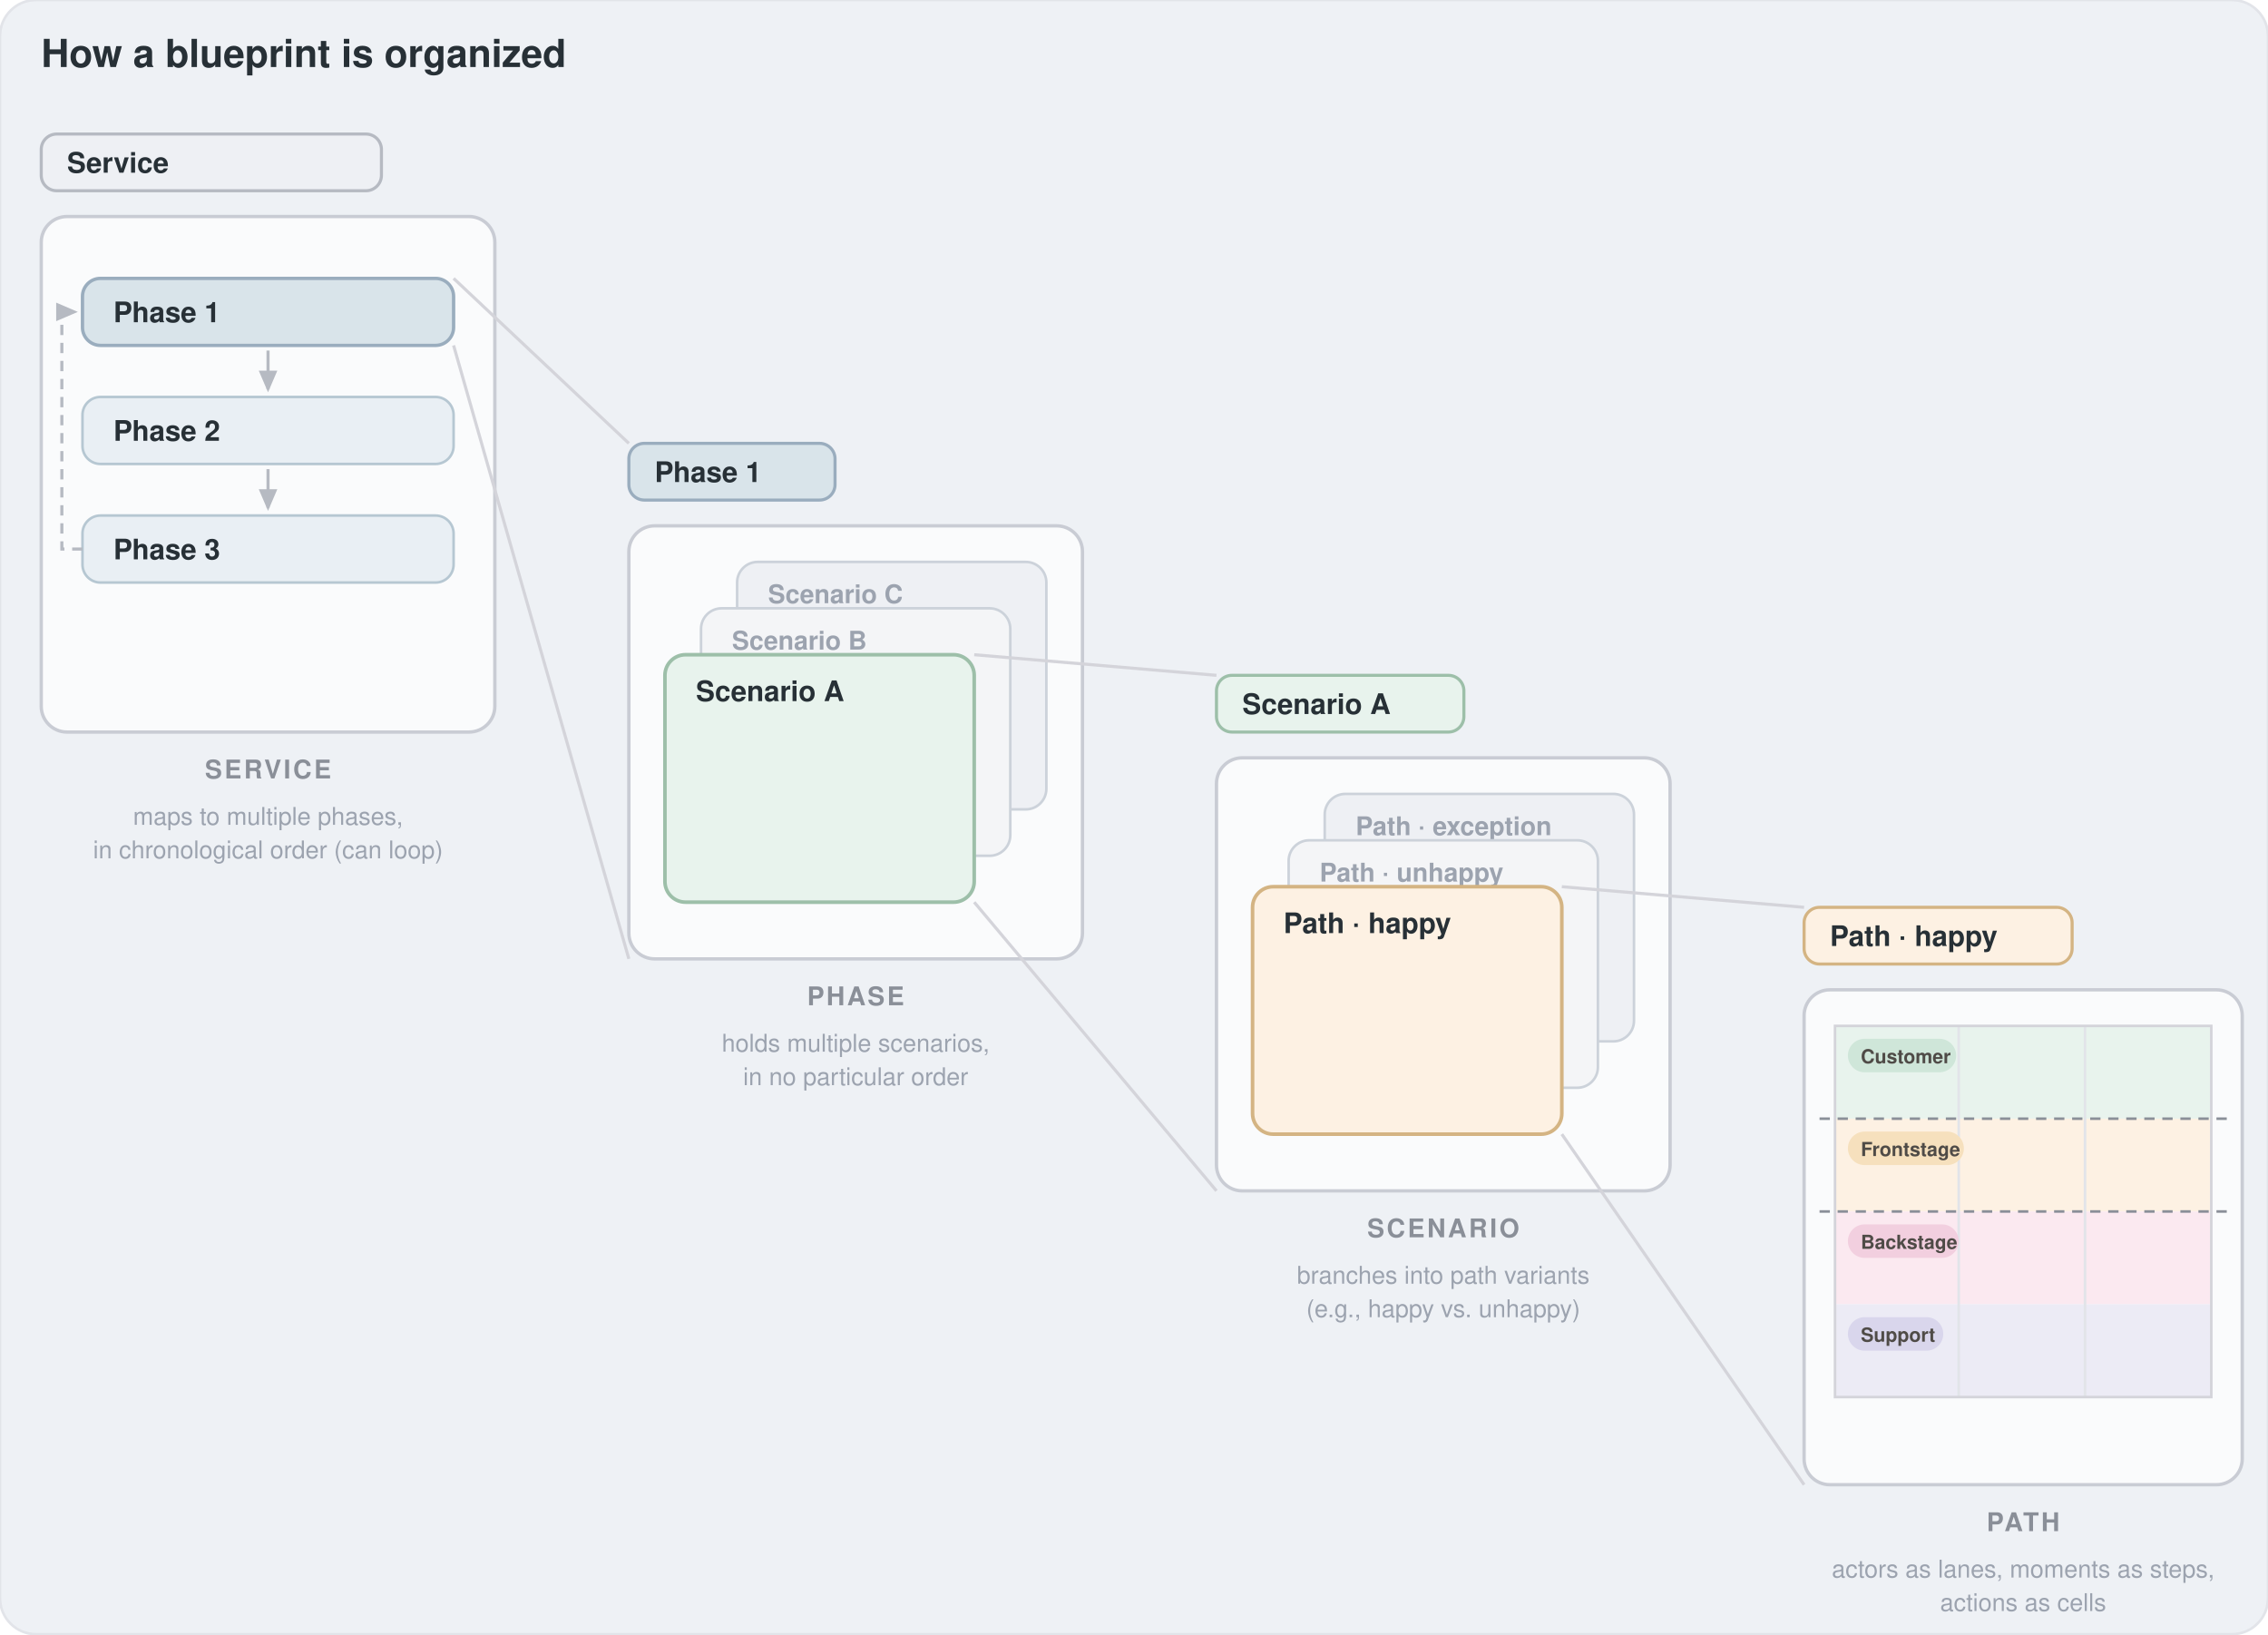
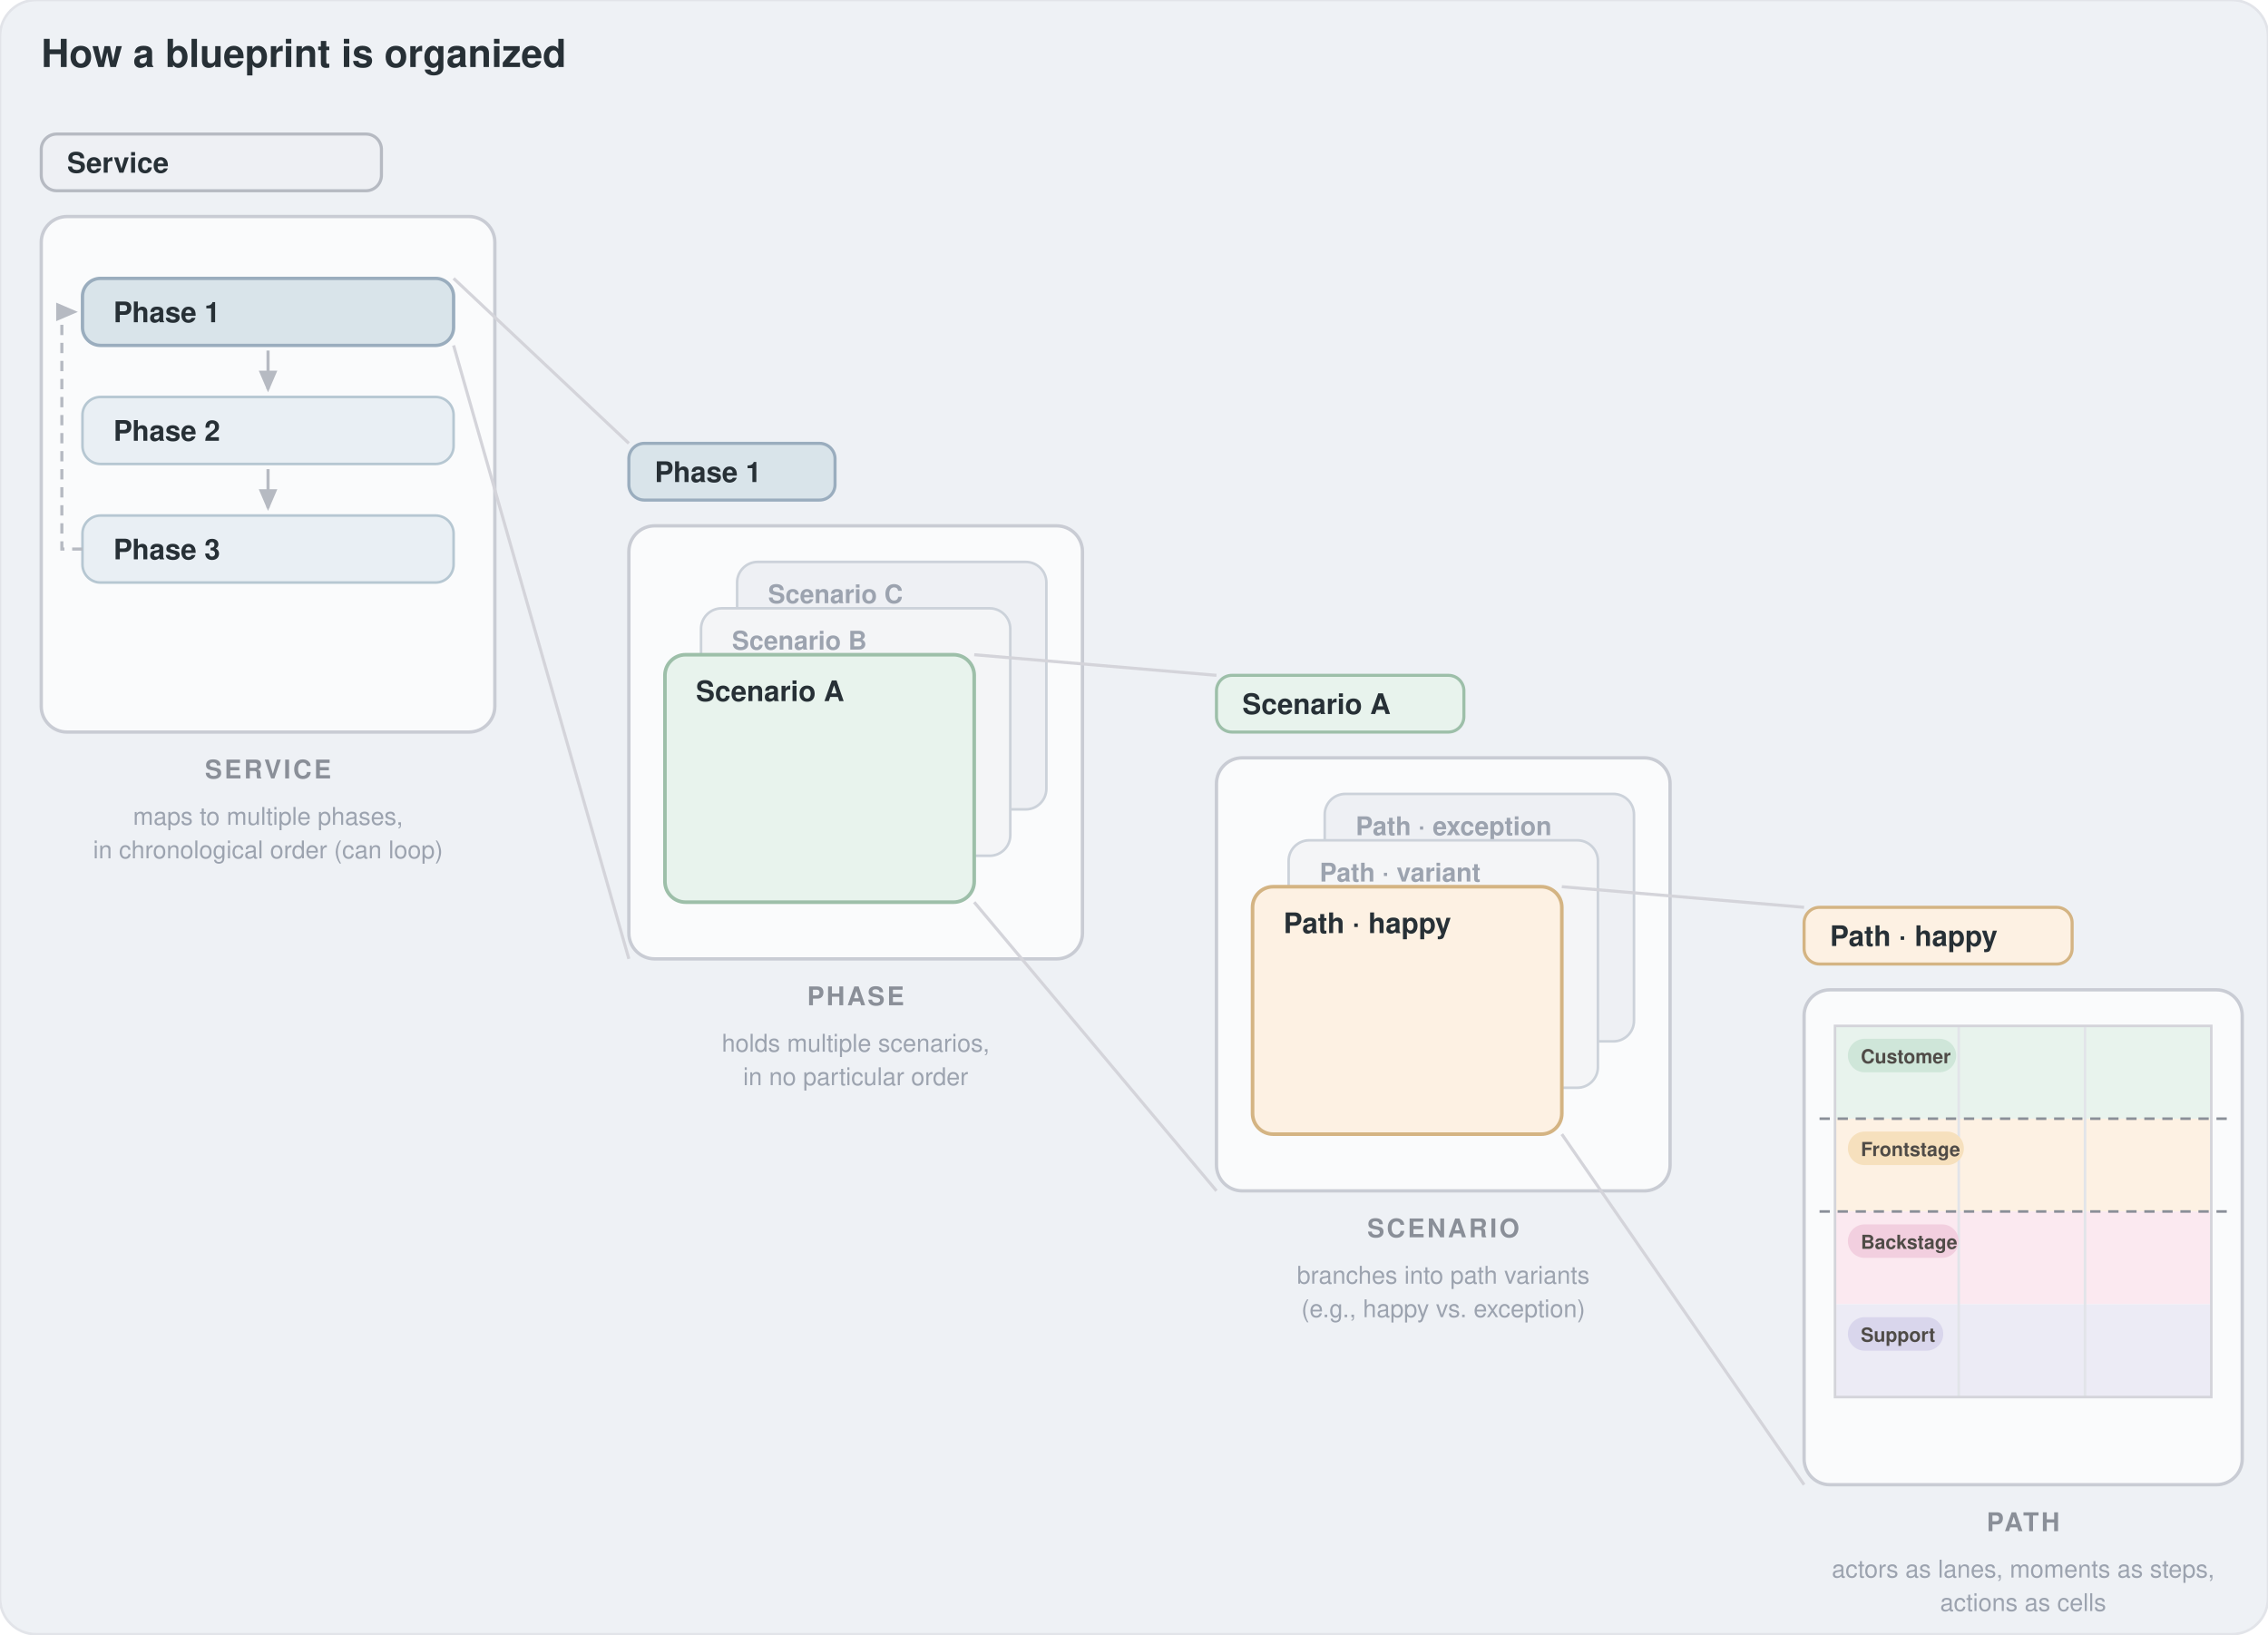
<svg xmlns="http://www.w3.org/2000/svg" viewBox="0 -44 880 634" font-family="-apple-system, 'Segoe UI', Helvetica, Arial, sans-serif">
  <style>
    .head { font-size: 10px; font-weight: 700; letter-spacing: .09em; fill: #8a8f98; }
    .title { font-size: 11px; font-weight: 700; fill: #273036; }
    .titleDim { font-size: 10px; font-weight: 600; fill: #9ca3af; }
    .phaseBadge { font-size: 11px; font-weight: 600; fill: #273036; }
    .sub { font-size: 9.5px; fill: #9ca3af; }
    .badge { font-size: 7.5px; font-weight: 700; fill: #4f4b47; }
    .seq { stroke: #b6bac2; stroke-width: 1.2; fill: none; marker-end: url(#triL); }
    .loop { stroke: #b6bac2; stroke-width: 1.2; fill: none; stroke-dasharray: 4 3; marker-end: url(#triL); }
    .zoom { stroke: #d4d4da; stroke-width: 1.2; fill: none; }
    .boundary { stroke: #8a8f98; stroke-width: 1; stroke-dasharray: 4 3; }
  </style>
  <defs>
    <marker id="triL" markerWidth="8" markerHeight="8" refX="6" refY="3" orient="auto">
      <path d="M0,0 L7,3 L0,6 Z" fill="#b6bac2" />
    </marker>
  </defs>
  <rect x="0" y="-44" width="880" height="634" rx="14" fill="#eef1f5" stroke="#e2e4e9" />
  <text x="16" y="-18" font-size="15" font-weight="700" fill="#273036">How a blueprint is organized</text>
  <rect x="16" y="8" width="132" height="22" rx="6" fill="#eef0f4" stroke="#b6bac2" stroke-width="1.2" />
  <text x="26" y="23" class="title">Service</text>
  <rect x="16" y="40" width="176" height="200" rx="10" fill="#fafbfc" stroke="#c9ccd4" stroke-width="1.3" />
  <rect x="32" y="64" width="144" height="26" rx="7" fill="#d9e4ea" stroke="#9aadbe" stroke-width="1.3" />
  <text x="44" y="81" class="phaseBadge">Phase 1</text>
  <path class="seq" d="M104,92 L104,107" />
  <rect x="32" y="110" width="144" height="26" rx="7" fill="#e9eff4" stroke="#b6c7d2" />
  <text x="44" y="127" class="phaseBadge" fill="#4b5563">Phase 2</text>
  <path class="seq" d="M104,138 L104,153" />
  <rect x="32" y="156" width="144" height="26" rx="7" fill="#e9eff4" stroke="#b6c7d2" />
  <text x="44" y="173" class="phaseBadge" fill="#4b5563">Phase 3</text>
  <path class="loop" d="M32,169 L24,169 L24,77 L29,77" />
  <text x="104" y="258" text-anchor="middle" class="head">SERVICE</text>
  <text x="104" y="276" text-anchor="middle" class="sub">maps to multiple phases,</text>
  <text x="104" y="289" text-anchor="middle" class="sub">in chronological order (can loop)</text>
  <path class="zoom" d="M176,64 L244,128" />
  <path class="zoom" d="M176,90 L244,328" />
  <rect x="244" y="128" width="80" height="22" rx="6" fill="#d9e4ea" stroke="#9aadbe" stroke-width="1.2" />
  <text x="254" y="143" class="title">Phase 1</text>
  <rect x="244" y="160" width="176" height="168" rx="10" fill="#fafbfc" stroke="#c9ccd4" stroke-width="1.3" />
  <rect x="286" y="174" width="120" height="96" rx="8" fill="#eef0f4" stroke="#ccd2da" />
  <text x="298" y="190" class="titleDim">Scenario C</text>
  <rect x="272" y="192" width="120" height="96" rx="8" fill="#f4f5f7" stroke="#ccd2da" />
  <text x="284" y="208" class="titleDim">Scenario B</text>
  <rect x="258" y="210" width="120" height="96" rx="8" fill="#e8f3ed" stroke="#9dbfa9" stroke-width="1.4" />
  <text x="270" y="228" class="title">Scenario A</text>
  <text x="332" y="346" text-anchor="middle" class="head">PHASE</text>
  <text x="332" y="364" text-anchor="middle" class="sub">holds multiple scenarios,</text>
  <text x="332" y="377" text-anchor="middle" class="sub">in no particular order</text>
  <path class="zoom" d="M378,210 L472,218" />
  <path class="zoom" d="M378,306 L472,418" />
  <rect x="472" y="218" width="96" height="22" rx="6" fill="#e8f3ed" stroke="#9dbfa9" stroke-width="1.2" />
  <text x="482" y="233" class="title">Scenario A</text>
  <rect x="472" y="250" width="176" height="168" rx="10" fill="#fafbfc" stroke="#c9ccd4" stroke-width="1.3" />
  <rect x="514" y="264" width="120" height="96" rx="8" fill="#eef0f4" stroke="#ccd2da" />
  <text x="526" y="280" class="titleDim">Path · exception</text>
  <rect x="500" y="282" width="120" height="96" rx="8" fill="#f4f5f7" stroke="#ccd2da" />
-   <text x="512" y="298" class="titleDim">Path · unhappy</text>
+   <text x="512" y="298" class="titleDim">Path · variant</text>
  <rect x="486" y="300" width="120" height="96" rx="8" fill="#fdf1e3" stroke="#d4b483" stroke-width="1.4" />
  <text x="498" y="318" class="title">Path · happy</text>
  <text x="560" y="436" text-anchor="middle" class="head">SCENARIO</text>
  <text x="560" y="454" text-anchor="middle" class="sub">branches into path variants</text>
-   <text x="560" y="467" text-anchor="middle" class="sub">(e.g., happy vs. unhappy)</text>
+   <text x="560" y="467" text-anchor="middle" class="sub">(e.g., happy vs. exception)</text>
  <path class="zoom" d="M606,300 L700,308" />
  <path class="zoom" d="M606,396 L700,532" />
  <rect x="700" y="308" width="104" height="22" rx="6" fill="#fdf1e3" stroke="#d4b483" stroke-width="1.2" />
  <text x="710" y="323" class="title">Path · happy</text>
  <rect x="700" y="340" width="170" height="192" rx="10" fill="#fafbfc" stroke="#c9ccd4" stroke-width="1.3" />
  <rect x="712" y="354" width="146" height="36" fill="#e8f3ed" />
  <rect x="712" y="390" width="146" height="36" fill="#fdf1e3" />
  <rect x="712" y="426" width="146" height="36" fill="#fbe9f0" />
  <rect x="712" y="462" width="146" height="36" fill="#ecebf5" />
  <g stroke="#e2e4e9" stroke-width="1">
    <line x1="760" y1="354" x2="760" y2="498" />
    <line x1="809" y1="354" x2="809" y2="498" />
  </g>
  <rect x="712" y="354" width="146" height="144" fill="none" stroke="#d4d4da" />
  <line class="boundary" x1="706" y1="390" x2="864" y2="390" />
  <line class="boundary" x1="706" y1="426" x2="864" y2="426" />
  <g>
    <rect x="717" y="359" width="42" height="13" rx="6.5" fill="#cfe6d9" />
    <text x="722" y="368.5" class="badge">Customer</text>
    <rect x="717" y="395" width="45" height="13" rx="6.5" fill="#f6e0bd" />
    <text x="722" y="404.5" class="badge">Frontstage</text>
    <rect x="717" y="431" width="43" height="13" rx="6.5" fill="#f2cfdf" />
    <text x="722" y="440.5" class="badge">Backstage</text>
    <rect x="717" y="467" width="37" height="13" rx="6.5" fill="#d9d6ec" />
    <text x="722" y="476.5" class="badge">Support</text>
  </g>
  <text x="785" y="550" text-anchor="middle" class="head">PATH</text>
  <text x="785" y="568" text-anchor="middle" class="sub">actors as lanes, moments as steps,</text>
  <text x="785" y="581" text-anchor="middle" class="sub">actions as cells</text>
</svg>
